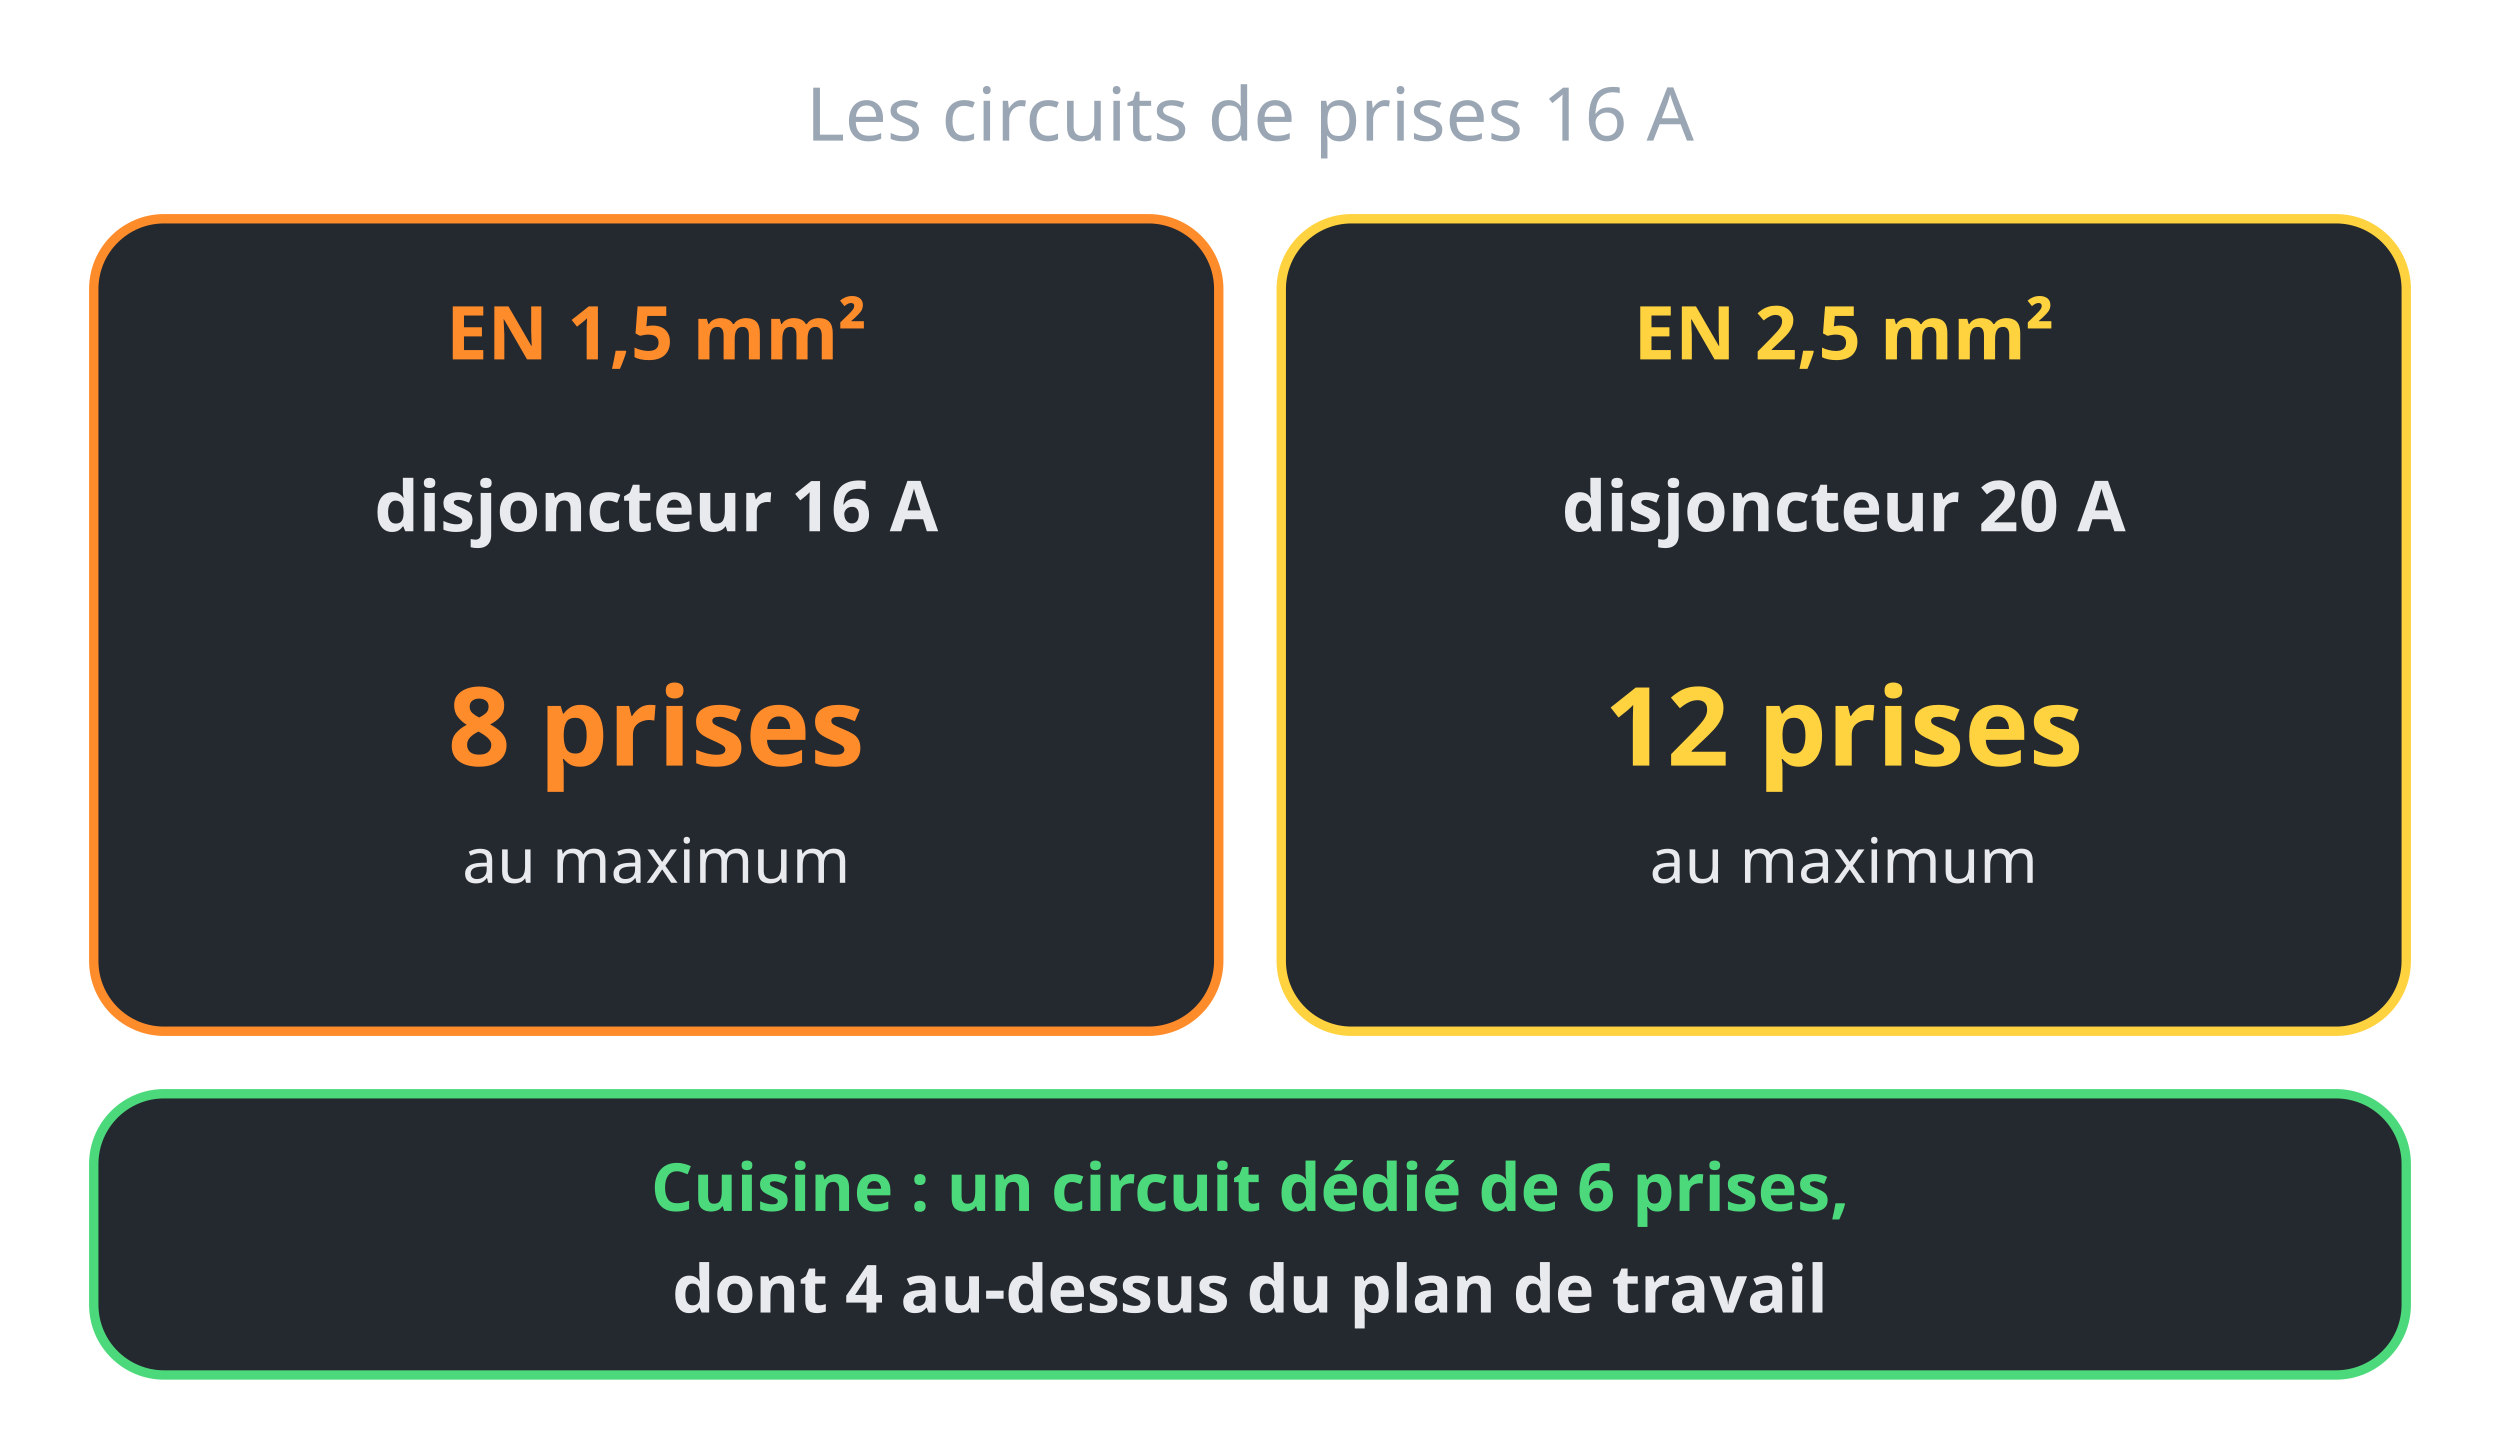
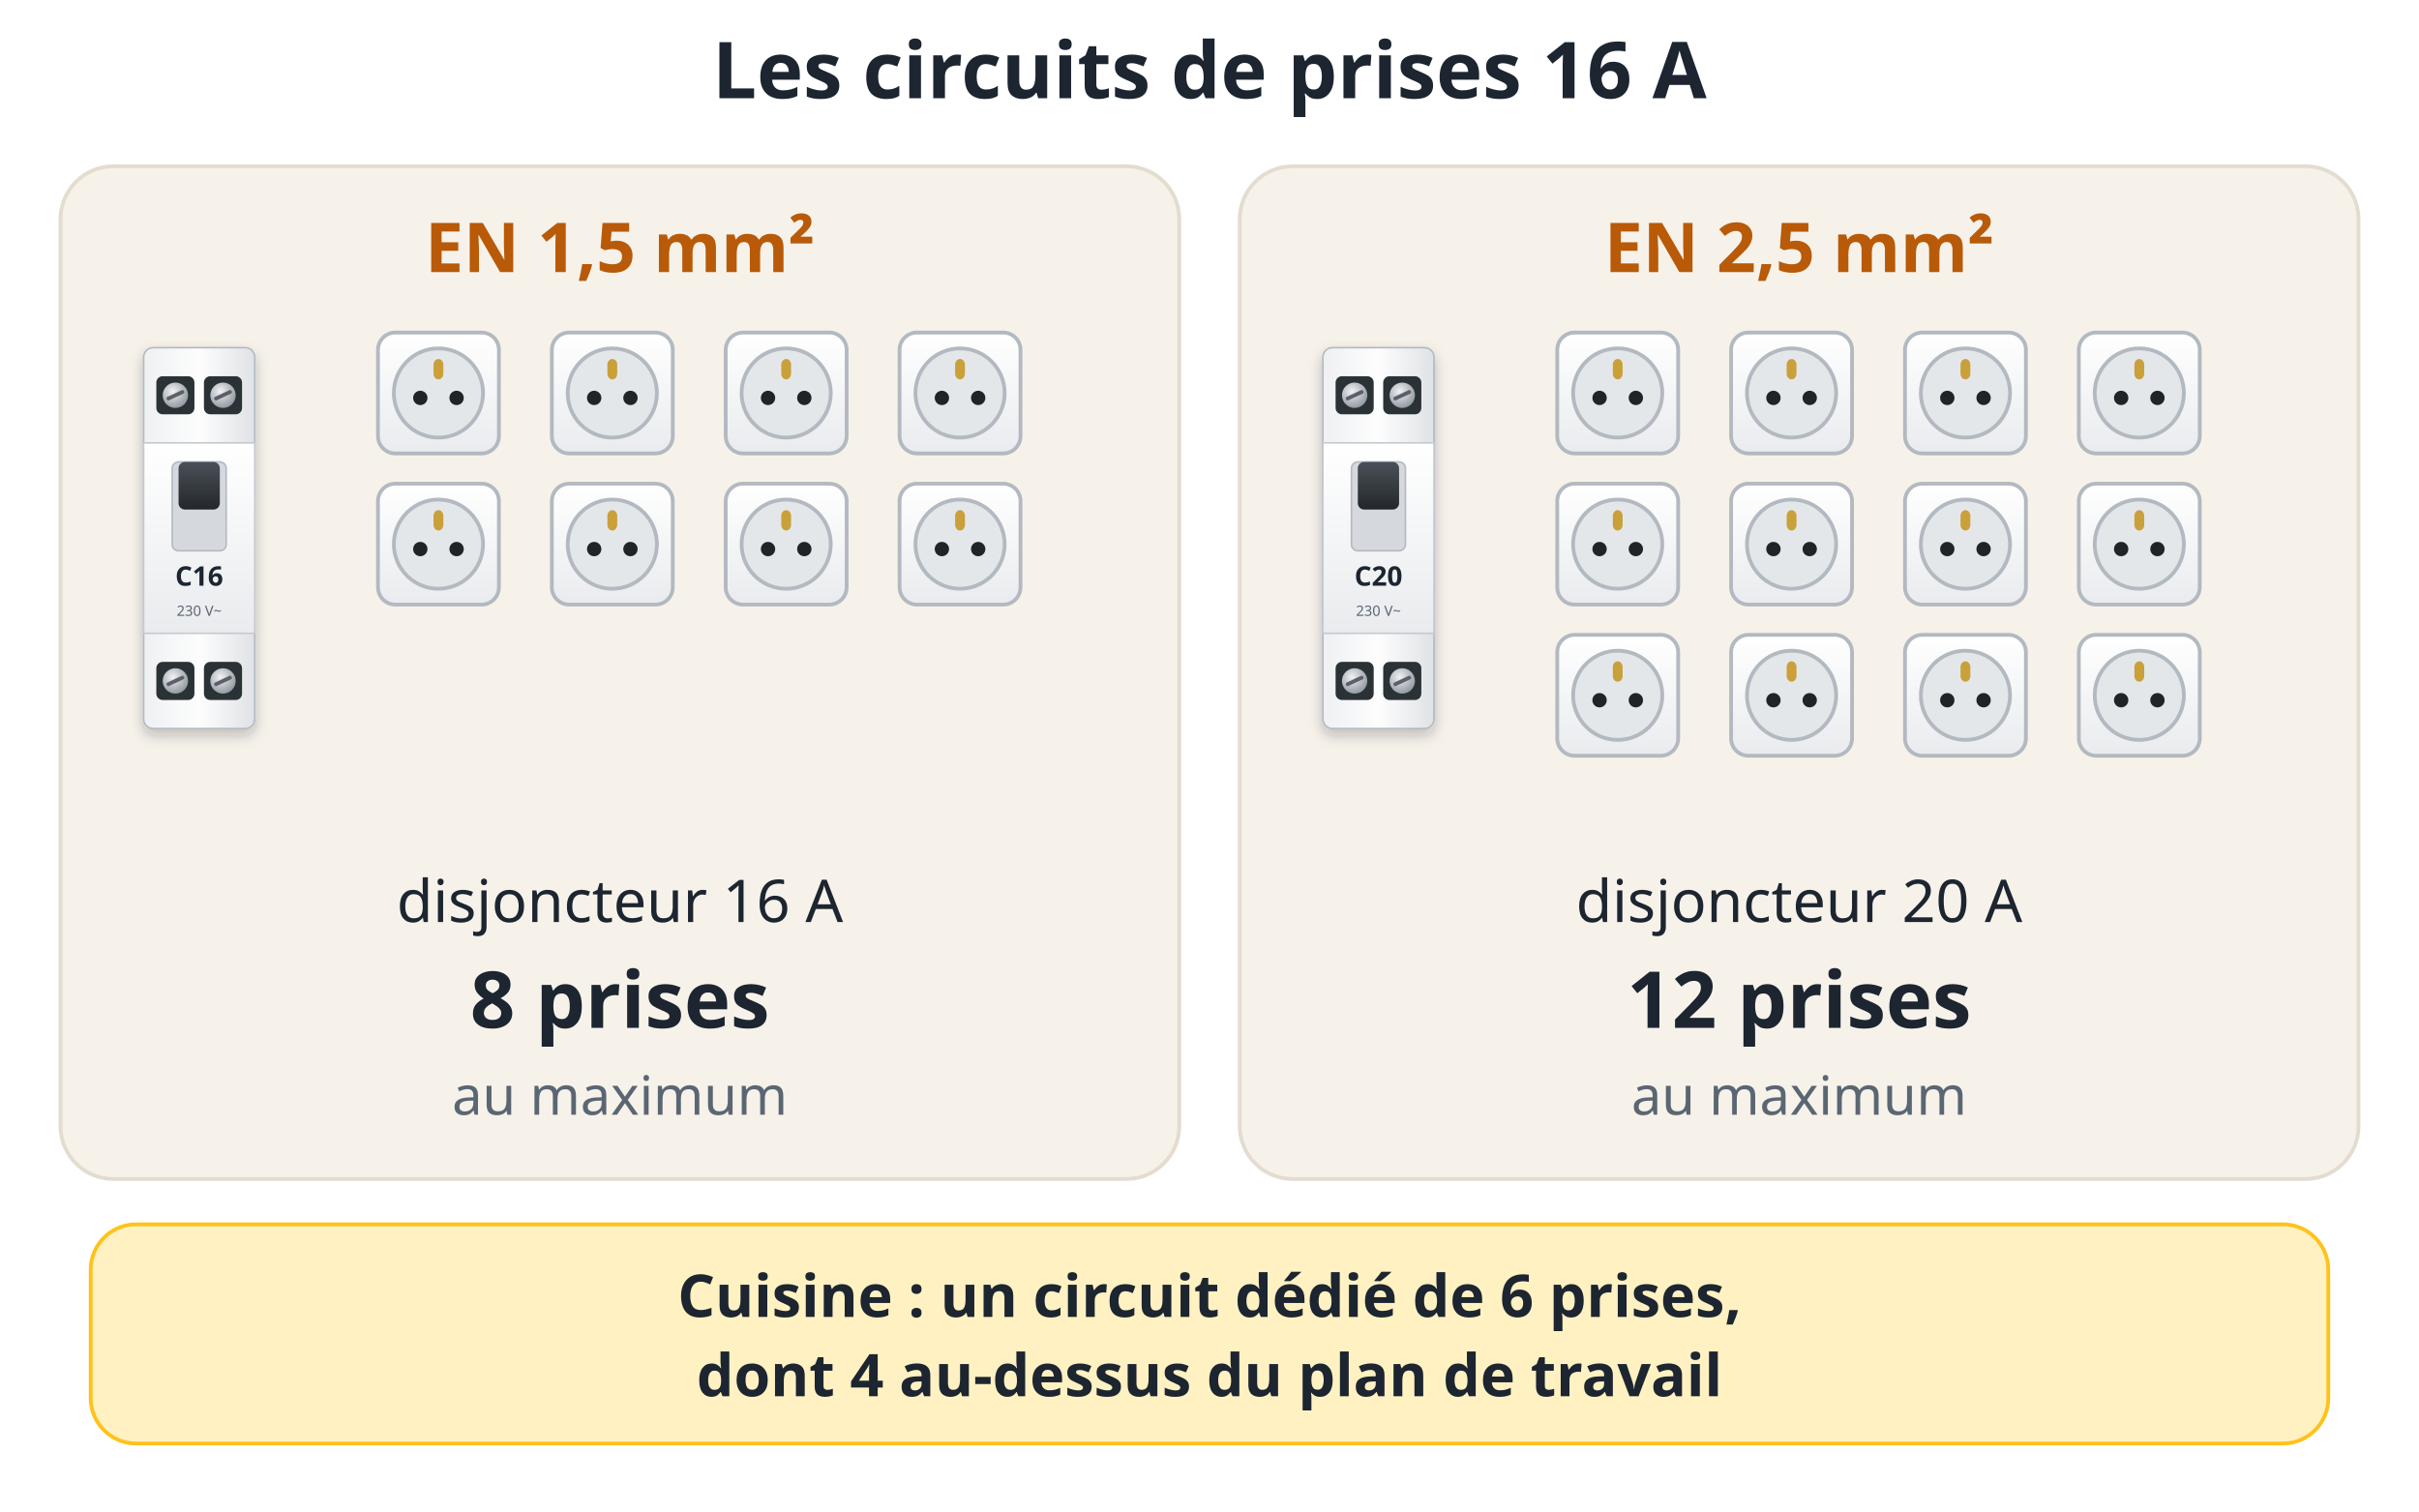
- <svg xmlns="http://www.w3.org/2000/svg" viewBox="0 0 320 186" font-family="'Segoe UI',system-ui,sans-serif" role="img" aria-label="Circuits de prises de courant : en 1,5 mm² avec un disjoncteur de 16 A, 8 prises au maximum ; en 2,5 mm² avec un disjoncteur de 20 A, 12 prises au maximum">
-   <text x="160" y="18" text-anchor="middle" font-size="9.5" fill="#9aa6b3" font-weight="normal">Les circuits de prises 16 A</text>
-   <rect x="12" y="28" width="144" height="104" rx="9" fill="#24282f" stroke="#ff8c2b" stroke-width="1.2" />
-   <text x="84" y="46" text-anchor="middle" font-size="9.5" fill="#ff8c2b" font-weight="bold">EN 1,5 mm²</text>
-   <text x="84" y="68" text-anchor="middle" font-size="9" fill="#e8eaed" font-weight="bold">disjoncteur 16 A</text>
-   <text x="84" y="83" text-anchor="middle" font-size="8" fill="#e8eaed" font-weight="normal" />
-   <text x="84" y="98" text-anchor="middle" font-size="14" fill="#ff8c2b" font-weight="bold">8 prises</text>
-   <text x="84" y="113" text-anchor="middle" font-size="8" fill="#e8eaed" font-weight="normal">au maximum</text>
-   <rect x="164" y="28" width="144" height="104" rx="9" fill="#24282f" stroke="#ffd23f" stroke-width="1.2" />
-   <text x="236" y="46" text-anchor="middle" font-size="9.5" fill="#ffd23f" font-weight="bold">EN 2,5 mm²</text>
-   <text x="236" y="68" text-anchor="middle" font-size="9" fill="#e8eaed" font-weight="bold">disjoncteur 20 A</text>
-   <text x="236" y="83" text-anchor="middle" font-size="8" fill="#e8eaed" font-weight="normal" />
-   <text x="236" y="98" text-anchor="middle" font-size="14" fill="#ffd23f" font-weight="bold">12 prises</text>
-   <text x="236" y="113" text-anchor="middle" font-size="8" fill="#e8eaed" font-weight="normal">au maximum</text>
-   <rect x="12" y="140" width="296" height="36" rx="9" fill="#24282f" stroke="#4cd97b" stroke-width="1.2" />
-   <text x="160" y="155" text-anchor="middle" font-size="8.5" fill="#4cd97b" font-weight="bold">Cuisine : un circuit dédié de 6 prises,</text>
-   <text x="160" y="168" text-anchor="middle" font-size="8.5" fill="#e8eaed" font-weight="bold">dont 4 au-dessus du plan de travail</text>
+ <svg xmlns="http://www.w3.org/2000/svg" viewBox="0 0 640 400" font-family="'Segoe UI',system-ui,sans-serif" role="img" aria-label="Circuits de prises de courant : en 1,5 mm² avec un disjoncteur de 16 A, 8 prises au maximum ; en 2,5 mm² avec un disjoncteur de 20 A, 12 prises au maximum">
+   <defs>
+     <linearGradient id="corps" x1="0" y1="0" x2="1" y2="0">
+       <stop offset="0" stop-color="#eef0f2" />
+       <stop offset=".5" stop-color="#fdfdfd" />
+       <stop offset="1" stop-color="#dfe2e6" />
+     </linearGradient>
+     <linearGradient id="nez" x1="0" y1="0" x2="0" y2="1">
+       <stop offset="0" stop-color="#ffffff" />
+       <stop offset="1" stop-color="#e9ebee" />
+     </linearGradient>
+     <linearGradient id="manette" x1="0" y1="0" x2="0" y2="1">
+       <stop offset="0" stop-color="#4a5058" />
+       <stop offset="1" stop-color="#23272c" />
+     </linearGradient>
+     <radialGradient id="vis" cx=".4" cy=".35" r=".7">
+       <stop offset="0" stop-color="#f1f2f4" />
+       <stop offset="1" stop-color="#8d949c" />
+     </radialGradient>
+     <linearGradient id="cuivreH" x1="0" y1="0" x2="0" y2="1">
+       <stop offset="0" stop-color="#f0b77a" />
+       <stop offset=".5" stop-color="#c9782f" />
+       <stop offset="1" stop-color="#8f4f17" />
+     </linearGradient>
+     <linearGradient id="cuivreV" x1="0" y1="0" x2="1" y2="0">
+       <stop offset="0" stop-color="#8f4f17" />
+       <stop offset=".45" stop-color="#f0b77a" />
+       <stop offset="1" stop-color="#9a5a1f" />
+     </linearGradient>
+     <linearGradient id="acierH" x1="0" y1="0" x2="0" y2="1">
+       <stop offset="0" stop-color="#f4f5f7" />
+       <stop offset=".5" stop-color="#aab1b9" />
+       <stop offset="1" stop-color="#7d858e" />
+     </linearGradient>
+     <linearGradient id="cylH" x1="0" y1="0" x2="0" y2="1">
+       <stop offset="0" stop-color="#d9dde1" />
+       <stop offset=".35" stop-color="#ffffff" />
+       <stop offset="1" stop-color="#c3c8ce" />
+     </linearGradient>
+     <linearGradient id="gaineV" x1="0" y1="0" x2="1" y2="0">
+       <stop offset="0" stop-color="#a81d1d" />
+       <stop offset=".4" stop-color="#ef4a4a" />
+       <stop offset="1" stop-color="#b02020" />
+     </linearGradient>
+     <linearGradient id="chaud" x1="0" y1="0" x2="1" y2="0">
+       <stop offset="0" stop-color="#3a3f46" />
+       <stop offset=".5" stop-color="#e8590c" />
+       <stop offset="1" stop-color="#ff3b1f" />
+     </linearGradient>
+     <linearGradient id="icta" x1="0" y1="0" x2="0" y2="1">
+       <stop offset="0" stop-color="#8d949c" />
+       <stop offset=".3" stop-color="#dfe3e7" />
+       <stop offset="1" stop-color="#6b727a" />
+     </linearGradient>
+     <linearGradient id="tpc" x1="0" y1="0" x2="0" y2="1">
+       <stop offset="0" stop-color="#b02020" />
+       <stop offset=".3" stop-color="#ff6b5e" />
+       <stop offset="1" stop-color="#8e1414" />
+     </linearGradient>
+     <linearGradient id="irl" x1="0" y1="0" x2="0" y2="1">
+       <stop offset="0" stop-color="#aab1b9" />
+       <stop offset=".3" stop-color="#f1f3f5" />
+       <stop offset="1" stop-color="#8d949c" />
+     </linearGradient>
+     <linearGradient id="terre" x1="0" y1="0" x2="0" y2="1">
+       <stop offset="0" stop-color="#c9a877" />
+       <stop offset="1" stop-color="#a98557" />
+     </linearGradient>
+     <pattern id="vj" width="16" height="16" patternUnits="userSpaceOnUse" patternTransform="rotate(35)">
+       <rect width="16" height="16" fill="#2e9e4f" />
+       <rect width="7" height="16" fill="#f2d21a" />
+     </pattern>
+     <filter id="ombre" x="-15%" y="-15%" width="130%" height="140%">
+       <feDropShadow dx="0" dy="4" stdDeviation="4" flood-color="#1b2430" flood-opacity=".25" />
+     </filter>
+     <g id="borne">
+       <rect x="-12" y="-12" width="24" height="24" rx="4" fill="#2b3036" />
+       <circle r="8" fill="url(#vis)" />
+       <rect x="-6" y="-1.2" width="12" height="2.4" rx="1" fill="#5a616a" transform="rotate(-25)" />
+     </g>
+   </defs>
+   <text x="320.0" y="26" text-anchor="middle" font-size="20.8" font-weight="800" fill="#1c2530">Les circuits de prises 16 A</text>
+   <rect x="16" y="44" width="296" height="268" rx="14" fill="#f6f2ea" stroke="#e3dccf" />
+   <text x="164" y="72" text-anchor="middle" font-size="18.2" font-weight="800" fill="#b85a08">EN 1,5 mm²</text>
+   <g transform="translate(38 92) scale(0.42)" filter="url(#ombre)">
+     <rect width="70" height="240" rx="6" fill="url(#corps)" stroke="#b3b9c0" />
+     <rect y="60" width="70" height="120" fill="url(#nez)" stroke="#c5cad0" />
+     <use href="#borne" x="20" y="30" />
+     <use href="#borne" x="50" y="30" />
+     <use href="#borne" x="20" y="210" />
+     <use href="#borne" x="50" y="210" />
+     <rect x="18" y="72" width="34" height="56" rx="4" fill="#d5d9de" stroke="#b3b9c0" />
+     <rect x="22" y="72" width="26" height="30" rx="4" fill="url(#manette)" />
+     <text x="35" y="150" text-anchor="middle" font-size="17" font-weight="800" fill="#1c2530">C16</text>
+     <text x="35" y="169" text-anchor="middle" font-size="9" font-weight="500" fill="#5b6673">230 V~</text>
+   </g>
+   <rect x="100.0" y="88.0" width="32" height="32" rx="4.6" fill="url(#nez)" stroke="#b3b9c0" />
+   <circle cx="116" cy="104" r="11.8" fill="#e4e7ea" stroke="#b3b9c0" />
+   <circle cx="111.2" cy="105.3" r="1.9" fill="#1f2428" />
+   <circle cx="120.8" cy="105.3" r="1.9" fill="#1f2428" />
+   <rect x="114.7" y="95.0" width="2.6" height="5.4" rx="1.5" fill="#c9a03a" />
+   <rect x="146.0" y="88.0" width="32" height="32" rx="4.6" fill="url(#nez)" stroke="#b3b9c0" />
+   <circle cx="162" cy="104" r="11.8" fill="#e4e7ea" stroke="#b3b9c0" />
+   <circle cx="157.2" cy="105.3" r="1.9" fill="#1f2428" />
+   <circle cx="166.8" cy="105.3" r="1.9" fill="#1f2428" />
+   <rect x="160.7" y="95.0" width="2.6" height="5.4" rx="1.5" fill="#c9a03a" />
+   <rect x="192.0" y="88.0" width="32" height="32" rx="4.6" fill="url(#nez)" stroke="#b3b9c0" />
+   <circle cx="208" cy="104" r="11.8" fill="#e4e7ea" stroke="#b3b9c0" />
+   <circle cx="203.2" cy="105.3" r="1.9" fill="#1f2428" />
+   <circle cx="212.8" cy="105.3" r="1.9" fill="#1f2428" />
+   <rect x="206.7" y="95.0" width="2.6" height="5.4" rx="1.5" fill="#c9a03a" />
+   <rect x="238.0" y="88.0" width="32" height="32" rx="4.6" fill="url(#nez)" stroke="#b3b9c0" />
+   <circle cx="254" cy="104" r="11.8" fill="#e4e7ea" stroke="#b3b9c0" />
+   <circle cx="249.2" cy="105.3" r="1.9" fill="#1f2428" />
+   <circle cx="258.8" cy="105.3" r="1.9" fill="#1f2428" />
+   <rect x="252.7" y="95.0" width="2.6" height="5.4" rx="1.5" fill="#c9a03a" />
+   <rect x="100.0" y="128.0" width="32" height="32" rx="4.6" fill="url(#nez)" stroke="#b3b9c0" />
+   <circle cx="116" cy="144" r="11.8" fill="#e4e7ea" stroke="#b3b9c0" />
+   <circle cx="111.2" cy="145.3" r="1.9" fill="#1f2428" />
+   <circle cx="120.8" cy="145.3" r="1.9" fill="#1f2428" />
+   <rect x="114.7" y="135.0" width="2.6" height="5.4" rx="1.5" fill="#c9a03a" />
+   <rect x="146.0" y="128.0" width="32" height="32" rx="4.6" fill="url(#nez)" stroke="#b3b9c0" />
+   <circle cx="162" cy="144" r="11.8" fill="#e4e7ea" stroke="#b3b9c0" />
+   <circle cx="157.2" cy="145.3" r="1.9" fill="#1f2428" />
+   <circle cx="166.8" cy="145.3" r="1.9" fill="#1f2428" />
+   <rect x="160.7" y="135.0" width="2.6" height="5.4" rx="1.5" fill="#c9a03a" />
+   <rect x="192.0" y="128.0" width="32" height="32" rx="4.6" fill="url(#nez)" stroke="#b3b9c0" />
+   <circle cx="208" cy="144" r="11.8" fill="#e4e7ea" stroke="#b3b9c0" />
+   <circle cx="203.2" cy="145.3" r="1.9" fill="#1f2428" />
+   <circle cx="212.8" cy="145.3" r="1.9" fill="#1f2428" />
+   <rect x="206.7" y="135.0" width="2.6" height="5.4" rx="1.5" fill="#c9a03a" />
+   <rect x="238.0" y="128.0" width="32" height="32" rx="4.6" fill="url(#nez)" stroke="#b3b9c0" />
+   <circle cx="254" cy="144" r="11.8" fill="#e4e7ea" stroke="#b3b9c0" />
+   <circle cx="249.2" cy="145.3" r="1.9" fill="#1f2428" />
+   <circle cx="258.8" cy="145.3" r="1.9" fill="#1f2428" />
+   <rect x="252.7" y="135.0" width="2.6" height="5.4" rx="1.5" fill="#c9a03a" />
+   <text x="164" y="244" text-anchor="middle" font-size="15.6" font-weight="500" fill="#1c2530">disjoncteur 16 A</text>
+   <text x="164" y="272" text-anchor="middle" font-size="20.8" font-weight="800" fill="#1c2530">8 prises</text>
+   <text x="164" y="295" text-anchor="middle" font-size="14.3" font-weight="500" fill="#5b6673">au maximum</text>
+   <rect x="328" y="44" width="296" height="268" rx="14" fill="#f6f2ea" stroke="#e3dccf" />
+   <text x="476" y="72" text-anchor="middle" font-size="18.2" font-weight="800" fill="#b85a08">EN 2,5 mm²</text>
+   <g transform="translate(350 92) scale(0.42)" filter="url(#ombre)">
+     <rect width="70" height="240" rx="6" fill="url(#corps)" stroke="#b3b9c0" />
+     <rect y="60" width="70" height="120" fill="url(#nez)" stroke="#c5cad0" />
+     <use href="#borne" x="20" y="30" />
+     <use href="#borne" x="50" y="30" />
+     <use href="#borne" x="20" y="210" />
+     <use href="#borne" x="50" y="210" />
+     <rect x="18" y="72" width="34" height="56" rx="4" fill="#d5d9de" stroke="#b3b9c0" />
+     <rect x="22" y="72" width="26" height="30" rx="4" fill="url(#manette)" />
+     <text x="35" y="150" text-anchor="middle" font-size="17" font-weight="800" fill="#1c2530">C20</text>
+     <text x="35" y="169" text-anchor="middle" font-size="9" font-weight="500" fill="#5b6673">230 V~</text>
+   </g>
+   <rect x="412.0" y="88.0" width="32" height="32" rx="4.6" fill="url(#nez)" stroke="#b3b9c0" />
+   <circle cx="428" cy="104" r="11.8" fill="#e4e7ea" stroke="#b3b9c0" />
+   <circle cx="423.2" cy="105.3" r="1.9" fill="#1f2428" />
+   <circle cx="432.8" cy="105.3" r="1.9" fill="#1f2428" />
+   <rect x="426.7" y="95.0" width="2.6" height="5.4" rx="1.5" fill="#c9a03a" />
+   <rect x="458.0" y="88.0" width="32" height="32" rx="4.6" fill="url(#nez)" stroke="#b3b9c0" />
+   <circle cx="474" cy="104" r="11.8" fill="#e4e7ea" stroke="#b3b9c0" />
+   <circle cx="469.2" cy="105.3" r="1.9" fill="#1f2428" />
+   <circle cx="478.8" cy="105.3" r="1.9" fill="#1f2428" />
+   <rect x="472.7" y="95.0" width="2.6" height="5.4" rx="1.5" fill="#c9a03a" />
+   <rect x="504.0" y="88.0" width="32" height="32" rx="4.6" fill="url(#nez)" stroke="#b3b9c0" />
+   <circle cx="520" cy="104" r="11.8" fill="#e4e7ea" stroke="#b3b9c0" />
+   <circle cx="515.2" cy="105.3" r="1.9" fill="#1f2428" />
+   <circle cx="524.8" cy="105.3" r="1.9" fill="#1f2428" />
+   <rect x="518.7" y="95.0" width="2.6" height="5.4" rx="1.5" fill="#c9a03a" />
+   <rect x="550.0" y="88.0" width="32" height="32" rx="4.6" fill="url(#nez)" stroke="#b3b9c0" />
+   <circle cx="566" cy="104" r="11.8" fill="#e4e7ea" stroke="#b3b9c0" />
+   <circle cx="561.2" cy="105.3" r="1.9" fill="#1f2428" />
+   <circle cx="570.8" cy="105.3" r="1.9" fill="#1f2428" />
+   <rect x="564.7" y="95.0" width="2.6" height="5.4" rx="1.5" fill="#c9a03a" />
+   <rect x="412.0" y="128.0" width="32" height="32" rx="4.6" fill="url(#nez)" stroke="#b3b9c0" />
+   <circle cx="428" cy="144" r="11.8" fill="#e4e7ea" stroke="#b3b9c0" />
+   <circle cx="423.2" cy="145.3" r="1.9" fill="#1f2428" />
+   <circle cx="432.8" cy="145.3" r="1.9" fill="#1f2428" />
+   <rect x="426.7" y="135.0" width="2.6" height="5.4" rx="1.5" fill="#c9a03a" />
+   <rect x="458.0" y="128.0" width="32" height="32" rx="4.6" fill="url(#nez)" stroke="#b3b9c0" />
+   <circle cx="474" cy="144" r="11.8" fill="#e4e7ea" stroke="#b3b9c0" />
+   <circle cx="469.2" cy="145.3" r="1.9" fill="#1f2428" />
+   <circle cx="478.8" cy="145.3" r="1.9" fill="#1f2428" />
+   <rect x="472.7" y="135.0" width="2.6" height="5.4" rx="1.5" fill="#c9a03a" />
+   <rect x="504.0" y="128.0" width="32" height="32" rx="4.6" fill="url(#nez)" stroke="#b3b9c0" />
+   <circle cx="520" cy="144" r="11.8" fill="#e4e7ea" stroke="#b3b9c0" />
+   <circle cx="515.2" cy="145.3" r="1.9" fill="#1f2428" />
+   <circle cx="524.8" cy="145.3" r="1.9" fill="#1f2428" />
+   <rect x="518.7" y="135.0" width="2.6" height="5.4" rx="1.5" fill="#c9a03a" />
+   <rect x="550.0" y="128.0" width="32" height="32" rx="4.6" fill="url(#nez)" stroke="#b3b9c0" />
+   <circle cx="566" cy="144" r="11.8" fill="#e4e7ea" stroke="#b3b9c0" />
+   <circle cx="561.2" cy="145.3" r="1.9" fill="#1f2428" />
+   <circle cx="570.8" cy="145.3" r="1.9" fill="#1f2428" />
+   <rect x="564.7" y="135.0" width="2.6" height="5.4" rx="1.5" fill="#c9a03a" />
+   <rect x="412.0" y="168.0" width="32" height="32" rx="4.6" fill="url(#nez)" stroke="#b3b9c0" />
+   <circle cx="428" cy="184" r="11.8" fill="#e4e7ea" stroke="#b3b9c0" />
+   <circle cx="423.2" cy="185.3" r="1.9" fill="#1f2428" />
+   <circle cx="432.8" cy="185.3" r="1.9" fill="#1f2428" />
+   <rect x="426.7" y="175.0" width="2.6" height="5.4" rx="1.5" fill="#c9a03a" />
+   <rect x="458.0" y="168.0" width="32" height="32" rx="4.6" fill="url(#nez)" stroke="#b3b9c0" />
+   <circle cx="474" cy="184" r="11.8" fill="#e4e7ea" stroke="#b3b9c0" />
+   <circle cx="469.2" cy="185.3" r="1.9" fill="#1f2428" />
+   <circle cx="478.8" cy="185.3" r="1.9" fill="#1f2428" />
+   <rect x="472.7" y="175.0" width="2.6" height="5.4" rx="1.5" fill="#c9a03a" />
+   <rect x="504.0" y="168.0" width="32" height="32" rx="4.6" fill="url(#nez)" stroke="#b3b9c0" />
+   <circle cx="520" cy="184" r="11.8" fill="#e4e7ea" stroke="#b3b9c0" />
+   <circle cx="515.2" cy="185.3" r="1.9" fill="#1f2428" />
+   <circle cx="524.8" cy="185.3" r="1.9" fill="#1f2428" />
+   <rect x="518.7" y="175.0" width="2.6" height="5.4" rx="1.5" fill="#c9a03a" />
+   <rect x="550.0" y="168.0" width="32" height="32" rx="4.6" fill="url(#nez)" stroke="#b3b9c0" />
+   <circle cx="566" cy="184" r="11.8" fill="#e4e7ea" stroke="#b3b9c0" />
+   <circle cx="561.2" cy="185.3" r="1.9" fill="#1f2428" />
+   <circle cx="570.8" cy="185.3" r="1.9" fill="#1f2428" />
+   <rect x="564.7" y="175.0" width="2.6" height="5.4" rx="1.5" fill="#c9a03a" />
+   <text x="476" y="244" text-anchor="middle" font-size="15.6" font-weight="500" fill="#1c2530">disjoncteur 20 A</text>
+   <text x="476" y="272" text-anchor="middle" font-size="20.8" font-weight="800" fill="#1c2530">12 prises</text>
+   <text x="476" y="295" text-anchor="middle" font-size="14.3" font-weight="500" fill="#5b6673">au maximum</text>
+   <rect x="24" y="324" width="592" height="58" rx="12" fill="#fff1c2" stroke="#ffc21a" />
+   <text x="320" y="348.5" text-anchor="middle" font-size="15.6" font-weight="800" fill="#1c2530">Cuisine : un circuit dédié de 6 prises,</text>
+   <text x="320" y="369.5" text-anchor="middle" font-size="15.6" font-weight="800" fill="#1c2530">dont 4 au-dessus du plan de travail</text>
</svg>
